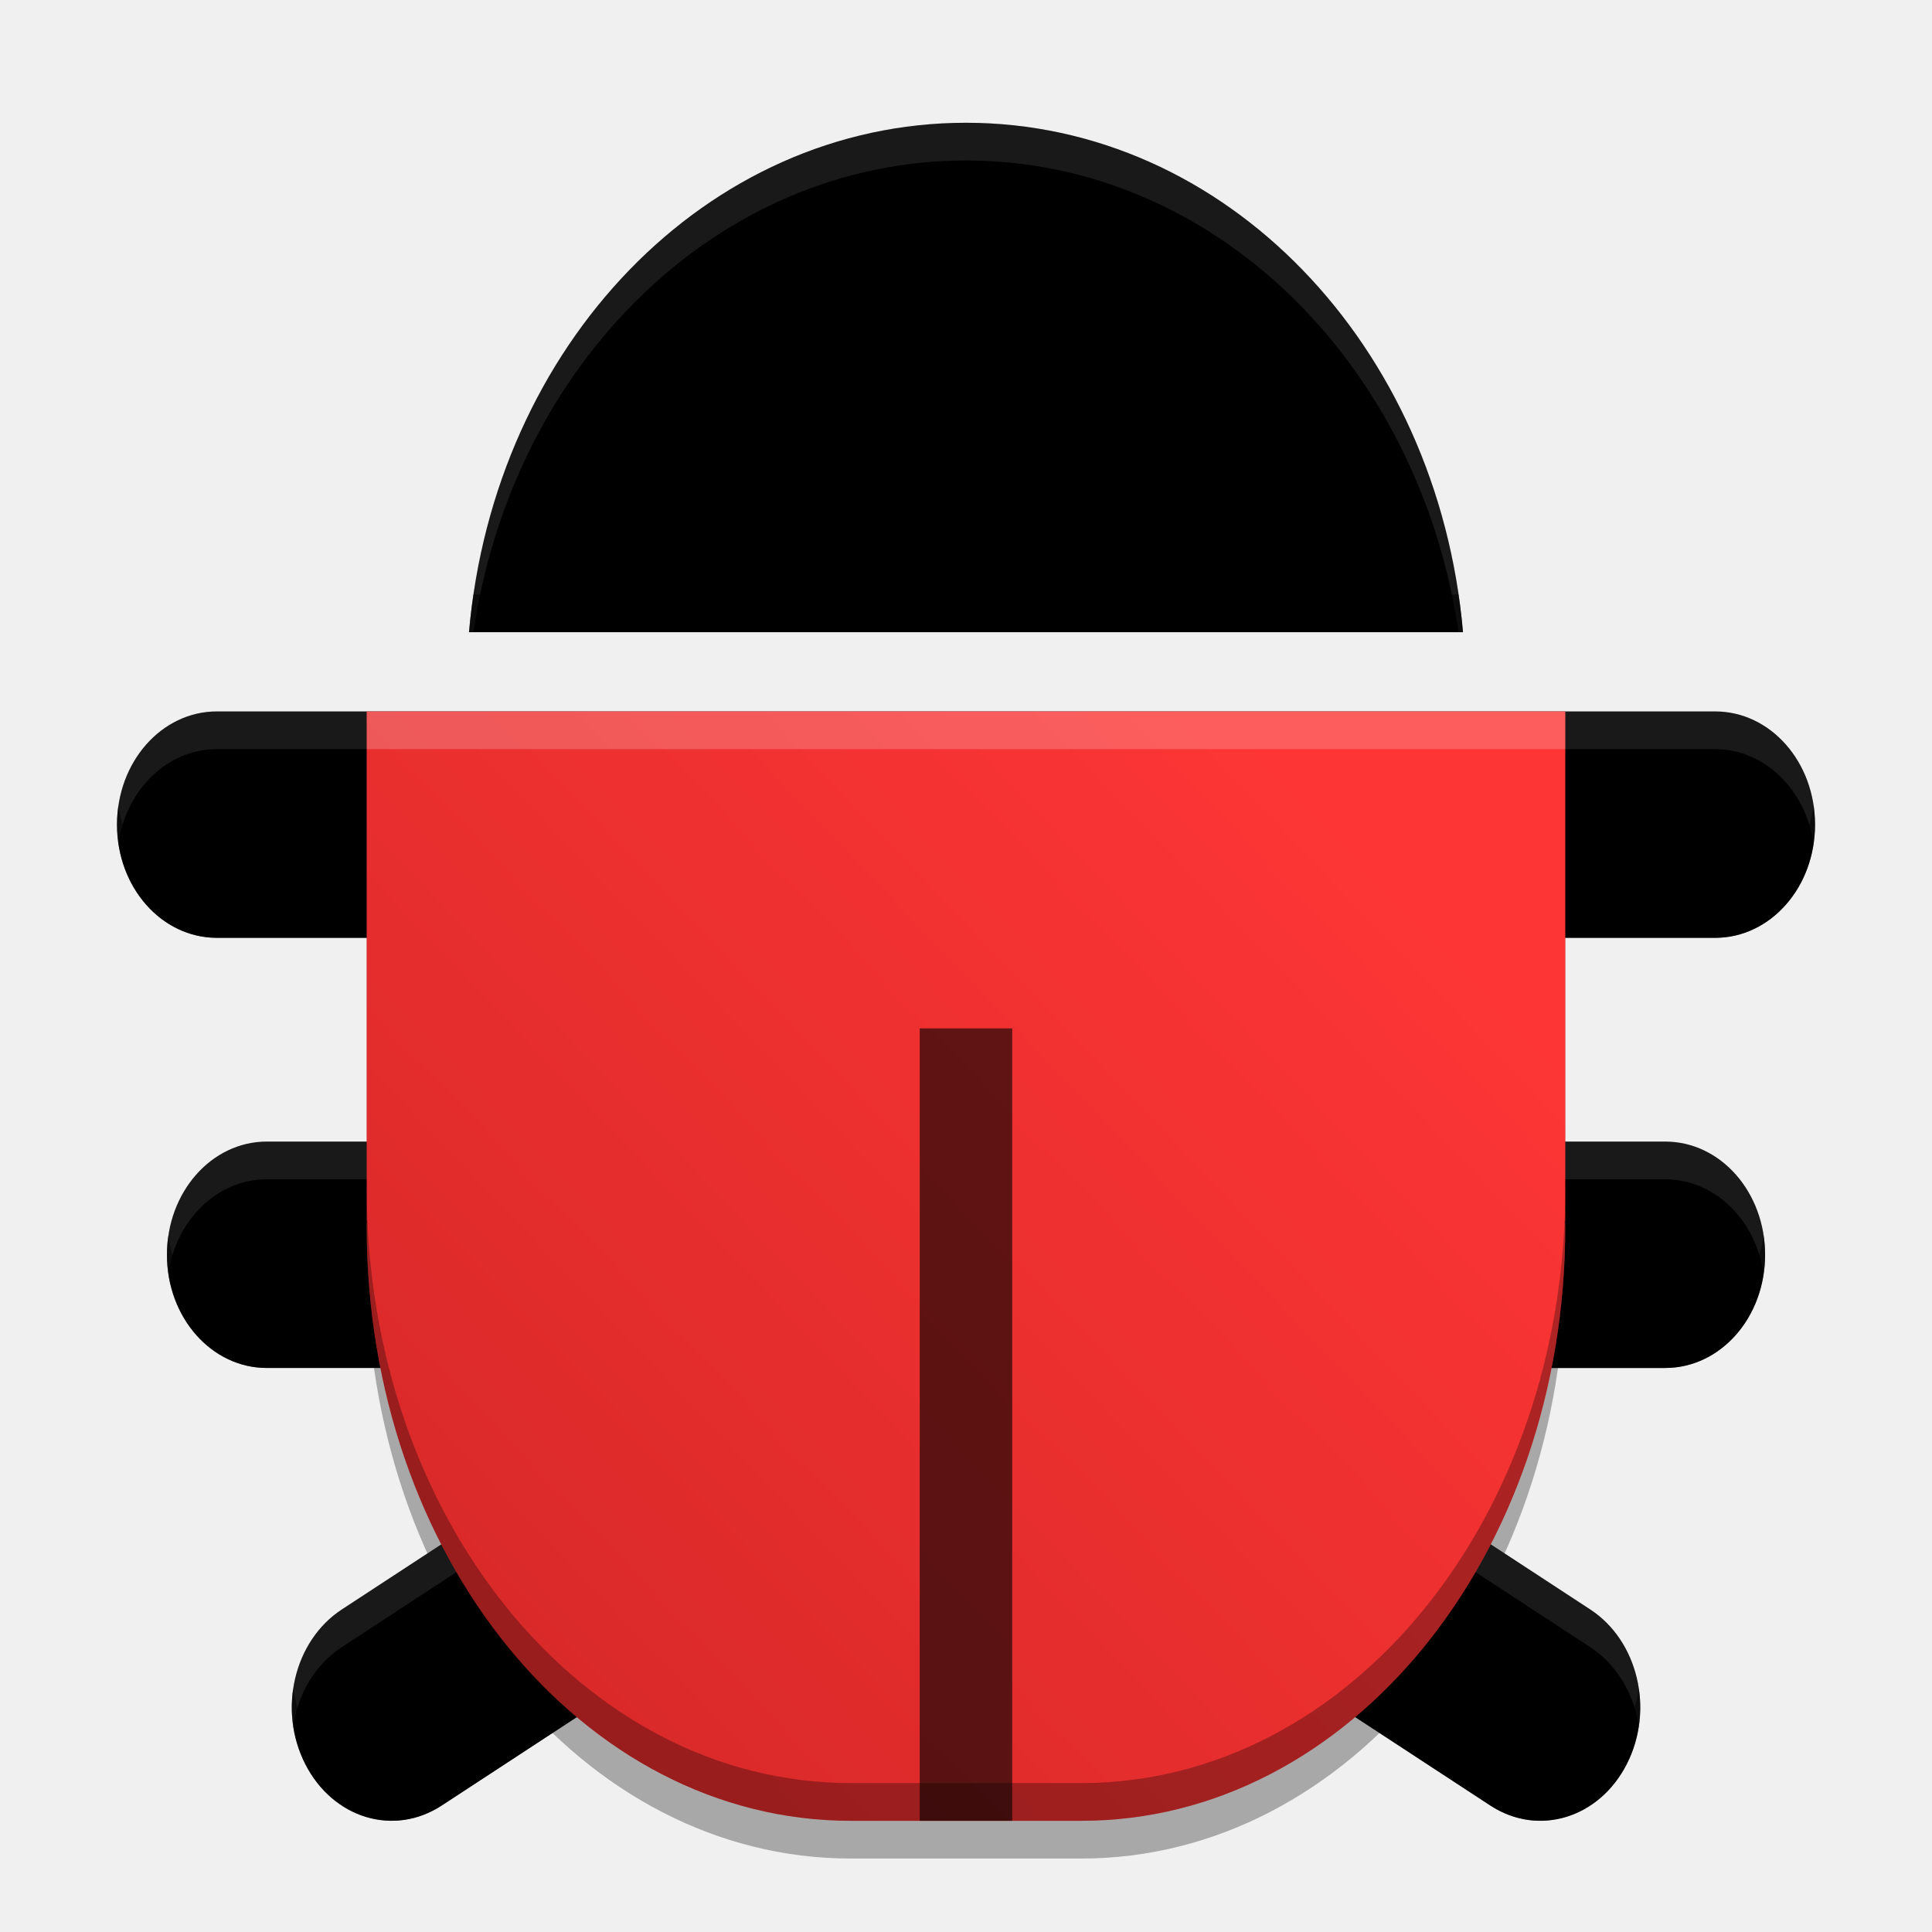
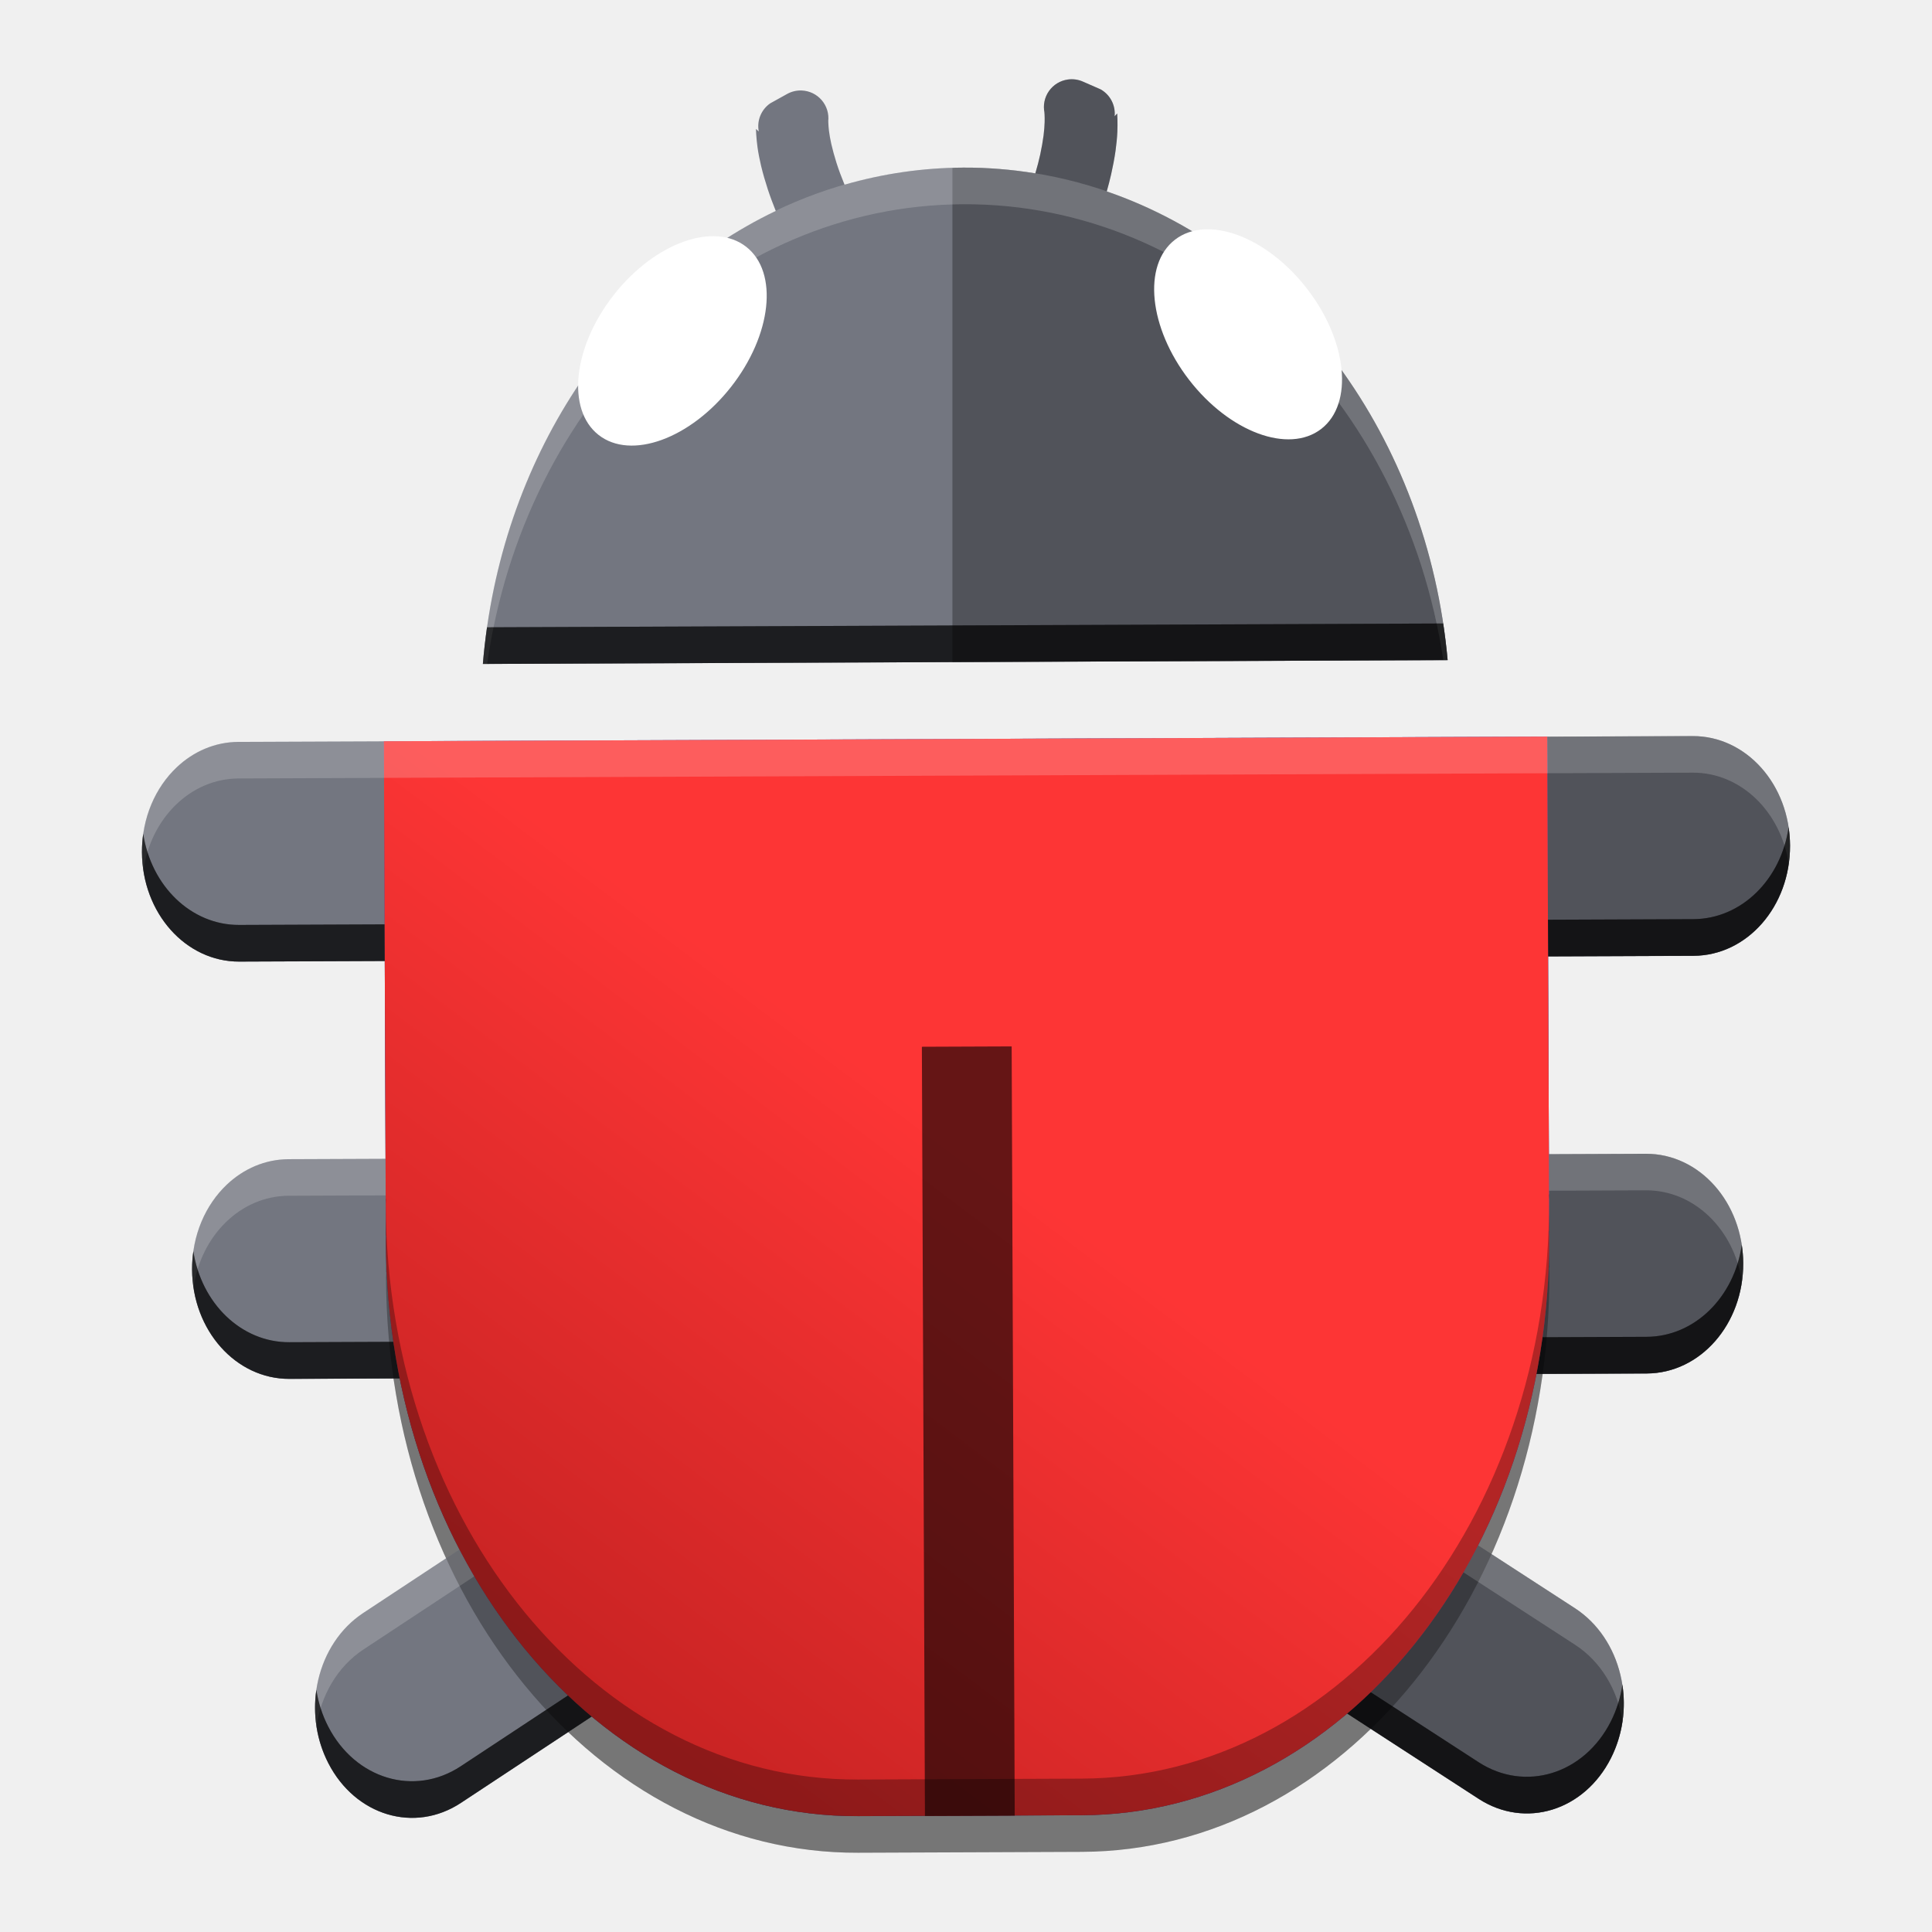
<svg xmlns="http://www.w3.org/2000/svg" width="512" height="512" version="1.1" viewBox="0 0 384 384">
  <defs>
-     <linearGradient id="a" x1="288" x2="-205.27" y1="185.49" y2="655.98" gradientUnits="userSpaceOnUse">
+     <linearGradient id="b" x1="195.7" x2="34.666" y1="226.81" y2="438.82" gradientTransform="matrix(.97058 -.0038652 .0038652 .97058 5.0159 10.373)" gradientUnits="userSpaceOnUse">
      <stop stop-color="#fd3535" offset="0" />
      <stop stop-color="#951212" offset="1" />
    </linearGradient>
+     <linearGradient id="a" x1="195.7" x2="34.666" y1="226.81" y2="438.82" gradientTransform="matrix(.97058 -.0038652 .0038652 .97058 5.0159 10.373)" gradientUnits="userSpaceOnUse">
+       <stop stop-color="#367bf0" offset="0" />
+       <stop stop-color="#153873" offset="1" />
+     </linearGradient>
  </defs>
-   <path d="m72.883 148.9v101.25h0.059c-4e-3 0.383-0.059 0.746-0.059 1.129 0 65.437 42.898 118.12 96.199 118.12h45.832c53.301 0 96.199-52.684 96.199-118.12 0-0.383-0.059-0.746-0.059-1.129h0.059v-101.25z" opacity=".3" />
-   <path d="m192 24.401c-51.641 0-93.828 44.246-98.777 101.25h197.56c-4.953-57-47.141-101.25-98.781-101.25zm-148.89 117c-10.996 0-19.852 10.035-19.852 22.5s8.855 22.5 19.852 22.5h297.79c11 0 19.855-10.035 19.855-22.5s-8.855-22.5-19.855-22.5zm9.926 85.496c-10.996 0-19.852 10.035-19.852 22.5s8.855 22.5 19.852 22.5h88.25l-73.34 47.988c-9.523 6.231-12.77 19.945-7.269 30.738s17.598 14.473 27.121 8.238l89.316-58.445v-73.52zm153.86 0v73.52l89.316 58.445c9.527 6.234 21.625 2.555 27.125-8.238s2.254-24.508-7.269-30.738l-73.34-47.988h88.246c11 0 19.852-10.035 19.852-22.5s-8.852-22.5-19.852-22.5z" />
-   <path transform="scale(.75)" d="m255.99 32.533c-68.854 0-125.1 58.996-131.7 135h1.172c10.443-71.112 64.729-125 130.53-125 65.803 0 120.09 53.884 130.54 125h1.172c-6.604-76-62.855-135-131.71-135zm-198.53 156c-14.661 0-26.469 13.38-26.469 30 0 1.705 0.13 3.374 0.369 5 2.09-14.222 12.943-25 26.1-25h397.05c13.162 0 24.014 10.778 26.104 25 0.239-1.626 0.369-3.295 0.369-5 0-16.62-11.806-30-26.473-30zm13.234 113.99c-14.661 0-26.469 13.38-26.469 30 0 1.705 0.13 3.374 0.369 5 2.09-14.222 12.943-25 26.1-25h165.44v-10zm205.15 0v10h165.44c13.162 0 24.009 10.778 26.098 25 0.239-1.626 0.371-3.295 0.371-5 0-16.62-11.802-30-26.469-30zm-102.76 70-82.502 53.984c-9.876 6.461-14.687 18.959-12.889 30.965 1.272-8.496 5.762-16.302 12.889-20.965l97.785-63.984zm150.54 0 97.787 63.984c7.127 4.662 11.615 12.469 12.887 20.965 1.799-12.006-3.011-24.504-12.887-30.965l-82.504-53.984z" fill="#fff" opacity=".1" />
-   <path transform="scale(.75)" d="m125.46 157.53c-0.484 3.298-0.879 6.632-1.172 10h263.41c-0.293-3.368-0.687-6.702-1.172-10zm-94.094 56c-0.239 1.626-0.369 3.295-0.369 5 0 16.62 11.807 30 26.469 30h397.05c14.667 0 26.473-13.38 26.473-30 0-1.705-0.13-3.374-0.369-5-2.09 14.222-12.942 25-26.104 25h-397.05c-13.157 0-24.01-10.778-26.1-25zm13.234 113.99c-0.239 1.626-0.369 3.295-0.369 5 0 16.62 11.807 30 26.469 30h102.38l15.283-10h-117.67c-13.157 0-24.01-10.778-26.1-25zm422.78 0c-2.089 14.222-12.936 25-26.098 25h-117.66l15.283 10h102.38c14.667 0 26.469-13.38 26.469-30 0-1.705-0.132-3.374-0.371-5zm-231.24 63.025-119.09 77.928c-12.698 8.312-28.829 3.406-36.162-10.984-1.63-3.198-2.681-6.589-3.195-10.02-0.994 6.642-0.022 13.706 3.195 20.02 7.333 14.391 23.464 19.297 36.162 10.984l119.09-77.928zm39.709 0v10l119.09 77.928c12.703 8.312 28.833 3.406 36.166-10.984 3.217-6.314 4.189-13.378 3.195-20.02-0.514 3.431-1.565 6.821-3.195 10.02-7.333 14.391-23.463 19.297-36.166 10.984z" opacity=".5" />
-   <path d="m72.883 141.4v101.25h0.059c-0.004 0.383-0.059 0.746-0.059 1.129 0 65.438 42.898 118.12 96.199 118.12h45.832c53.301 0 96.199-52.684 96.199-118.12 0-0.383-0.059-0.746-0.059-1.129h0.059v-101.25z" fill="url(#a)" />
-   <rect x="182.8" y="204.4" width="18.387" height="157.5" opacity=".6" stroke-width=".786" style="paint-order:markers stroke fill" />
-   <path transform="scale(.75)" d="m97.18 313.53v1.504c0-0.51 0.073-0.993 0.078-1.504zm0 1.504v8.496h0.078c-0.005 0.51-0.078 0.993-0.078 1.504 0 87.25 57.198 157.5 128.27 157.5h38.703v-10h-38.703c-71.068 0-128.27-70.246-128.27-157.5zm317.56-1.504c0 0.51 0.078 0.993 0.078 1.504v-1.504zm0.078 1.504c0 87.25-57.198 157.5-128.27 157.5h-22.396v10h22.396c71.068 0 128.27-70.246 128.27-157.5 0-0.51-0.078-0.993-0.078-1.504h0.078z" opacity=".3" />
-   <path transform="scale(.75)" d="m97.178 188.53v10h317.64v-10z" fill="#fff" opacity=".2" />
+   <path d="m76.33 154.61 0.391 98.271 0.057-2.3e-4c-0.002 0.372-0.054 0.724-0.053 1.096 0.253 63.512 42.092 114.48 93.825 114.27l44.484-0.177c51.733-0.206 93.165-51.506 92.912-115.02-1e-3 -0.372-0.06-0.724-0.061-1.095l0.057-2.3e-4 -0.391-98.271z" opacity=".3" stroke-width=".971" />
+   <path d="m153.09 20.538a5.522 5.522 0 0 0-2.279 5.595l-0.559-0.51c0.013 0.281 0.022 0.636 0.049 1.062a5.522 5.522 0 0 0 1e-3 0.007c0.054 0.887 0.148 1.716 0.249 2.488a5.522 5.522 0 0 0 2e-3 0.038c0.184 1.332 0.445 2.559 0.705 3.691a5.522 5.522 0 0 0 0.012 0.051c0.378 1.578 0.827 3.107 1.312 4.59a5.522 5.522 0 0 0-9.6e-4 0.003c0.487 1.489 1.032 2.94 1.606 4.37-31.86 15.257-54.834 49.326-58.206 90.044l191.75-0.764c-4.031-44.345-31.277-80.618-67.753-93.158 0.314-1.12 0.612-2.249 0.872-3.399a5.522 5.522 0 0 0 9.6e-4 -0.001 5.522 5.522 0 0 0-9.7e-4 -0.001c0.343-1.522 0.648-3.087 0.876-4.694a5.522 5.522 0 0 0 6e-3 -0.053c0.152-1.151 0.296-2.398 0.354-3.741a5.522 5.522 0 0 0-1e-3 -0.037c0.028-0.777 0.044-1.612 0.014-2.501a5.522 5.522 0 0 1-1e-5 -0.002 5.522 5.522 0 0 1-9.7e-4 -0.001 5.522 5.522 0 0 1-1e-5 -0.002 5.522 5.522 0 0 1-9.7e-4 -0.001c-0.013-0.426-0.035-0.78-0.048-1.06l-0.509 0.558a5.522 5.522 0 0 0-2.794-5.355l-3.527-1.543a5.522 5.522 0 0 0-2.961-0.41l-9.7e-4 -1e-3a5.522 5.522 0 0 0-4.648 6.625c-0.047-0.222-0.025-0.143 3e-3 0.225l1e-3 0.009c0.029 0.459 0.032 0.986 0.021 1.588l2e-5 0.004c-0.015 0.786-0.096 1.675-0.211 2.657-0.158 1.217-0.387 2.471-0.66 3.765 2.2e-4 0.001 4.9e-4 0.003 2e-5 0.004-0.267 1.241-0.606 2.502-0.98 3.778-4.672-0.763-9.45-1.162-14.316-1.142l-2e-3 7e-6c-8.156 0.032-16.059 1.219-23.605 3.392a5.522 5.522 0 0 0-0.033-0.083c-0.602-1.468-1.144-2.913-1.597-4.346-4.5e-4 -0.002 2.5e-4 -0.003-2e-5 -0.004-0.394-1.263-0.737-2.49-1.009-3.687-0.207-0.967-0.372-1.843-0.461-2.625l-2e-5 -0.004c-0.067-0.598-0.11-1.123-0.125-1.582l-1e-3 -0.012c-6e-3 -0.368 8e-3 -0.448-0.018-0.223a5.522 5.522 0 0 0-5.251-6.155l2e-3 -0.002a5.522 5.522 0 0 0-2.907 0.685zm-117.94 131.94c-4.263 4.016-6.958 10.086-6.931 16.892 0.048 12.098 8.681 21.804 19.354 21.761l289.03-1.151c10.676-0.043 19.233-9.816 19.185-21.915-0.048-12.098-8.682-21.804-19.359-21.761l-289.03 1.151c-4.669 0.019-8.933 1.9-12.249 5.024zm9.964 82.942c-4.263 4.016-6.958 10.086-6.931 16.892 0.048 12.098 8.681 21.804 19.354 21.761l85.656-0.341-70.998 46.859c-9.219 6.084-12.317 19.408-6.937 29.862 5.38 10.454 17.136 13.979 26.355 7.891l86.462-57.071-0.284-71.356-120.43 0.48c-4.669 0.019-8.933 1.9-12.249 5.024zm161.58-5.618 0.283 71.357 86.914 56.38c9.271 6.014 21 2.396 26.296-8.101s2.092-23.796-7.175-29.806l-71.368-46.293 85.65-0.34c10.676-0.043 19.228-9.816 19.18-21.915-0.048-12.098-8.678-21.804-19.354-21.761z" fill="#737680" stroke-width=".971" />
+   <path d="m212.25 15.8a5.522 5.522 0 0 0-4.648 6.625c-0.047-0.222-0.025-0.143 3e-3 0.224l1e-3 0.01c0.029 0.459 0.031 0.986 0.021 1.588v0.004c-0.015 0.786-0.096 1.673-0.211 2.656-0.158 1.217-0.386 2.472-0.659 3.766 2.2e-4 0.001 4.7e-4 0.003 1e-5 0.004-0.267 1.241-0.607 2.502-0.981 3.778-4.672-0.763-9.449-1.162-14.316-1.143l-2e-3 2e-6c-0.725 0.003-1.437 0.064-2.158 0.085l-2e-5 98.195 98.427-0.391c-4.031-44.345-31.276-80.618-67.752-93.159 0.314-1.12 0.612-2.249 0.872-3.398a5.522 5.522 0 0 0 2e-3 -0.002 5.522 5.522 0 0 0-2e-3 -0.001c0.343-1.522 0.648-3.087 0.876-4.693a5.522 5.522 0 0 0 6e-3 -0.053c0.152-1.151 0.297-2.398 0.354-3.741a5.522 5.522 0 0 0-1e-3 -0.037c0.028-0.777 0.044-1.612 0.015-2.501a5.522 5.522 0 0 1-1e-5 -0.002 5.522 5.522 0 0 1-9.8e-4 -0.002 5.522 5.522 0 0 1 0-0.002 5.522 5.522 0 0 1-9.8e-4 -0.002c-0.013-0.426-0.035-0.78-0.048-1.061l-0.508 0.558a5.522 5.522 0 0 0-2.795-5.356l-3.527-1.544a5.522 5.522 0 0 0-2.961-0.41zm124.17 130.5-147.13 0.586v43.678l147.3-0.586c10.676-0.043 19.233-9.818 19.185-21.916-0.048-12.098-8.684-21.804-19.36-21.761zm-9.303 83.02-120.43 0.479 0.283 71.357 86.914 56.38c9.271 6.014 21.001 2.396 26.297-8.101 5.296-10.497 2.092-23.797-7.175-29.807l-71.368-46.294 85.65-0.34c10.676-0.043 19.227-9.816 19.179-21.914-0.048-12.098-8.677-21.804-19.354-21.761z" opacity=".3" stroke-width=".971" />
+   <path d="m191.45 33.313c-50.121 0.2-90.894 43.308-95.478 98.653l0.853-3e-3c7.396-51.795 46.756-91.18 94.655-91.37 47.9-0.191 87.574 38.876 95.387 90.613l0.853-3e-3c-5.028-55.305-46.146-98.09-96.268-97.89zm-144.06 114.13c-10.672 0.043-19.229 9.816-19.181 21.915 0.005 1.241 0.105 2.455 0.283 3.639 1.48-10.359 9.349-18.236 18.927-18.274l289.03-1.151c9.581-0.038 17.512 7.776 19.074 18.123 0.169-1.185 0.259-2.399 0.254-3.641-0.048-12.098-8.681-21.804-19.358-21.761zm9.964 82.939c-10.672 0.043-19.229 9.816-19.181 21.915 0.005 1.241 0.105 2.455 0.283 3.639 1.48-10.359 9.349-18.236 18.927-18.274l120.43-0.48-0.029-7.279zm149.34-0.595 0.029 7.279 120.43-0.48c9.581-0.038 17.508 7.776 19.07 18.123 0.169-1.185 0.261-2.399 0.256-3.641-0.048-12.098-8.678-21.804-19.355-21.761zm-74.6 51.253-59.9 39.536c-7.17 4.732-10.636 13.844-9.293 22.578 0.901-6.188 4.147-11.884 9.322-15.299l70.996-46.86zm109.58-0.436 71.368 46.293c5.201 3.373 8.491 9.043 9.442 15.224 1.274-8.745-2.263-17.829-9.471-22.503l-60.214-39.058z" fill="#fff" opacity=".1" stroke-width=".728" />
+   <path d="m96.799 124.68c-0.343 2.402-0.621 4.83-0.824 7.283l191.75-0.764c-0.223-2.451-0.52-4.877-0.882-7.276zm-68.332 41.037c-0.169 1.185-0.259 2.399-0.254 3.641 0.048 12.098 8.682 21.804 19.355 21.761l289.03-1.151c10.677-0.043 19.232-9.816 19.184-21.915-5e-3 -1.241-0.105-2.455-0.283-3.639-1.48 10.359-9.348 18.236-18.93 18.274l-289.03 1.151c-9.577 0.038-17.509-7.776-19.072-18.123zm9.964 82.939c-0.169 1.185-0.259 2.399-0.254 3.641 0.048 12.098 8.682 21.804 19.355 21.761l74.526-0.297 11.096-7.324-85.656 0.341c-9.577 0.038-17.509-7.776-19.072-18.123zm307.76-1.226c-1.48 10.359-9.344 18.236-18.925 18.274l-85.649 0.341 11.154 7.235 74.526-0.297c10.677-0.043 19.229-9.816 19.181-21.915-5e-3 -1.241-0.106-2.455-0.285-3.639zm-168.14 46.548-86.464 57.072c-9.219 6.088-20.976 2.563-26.355-7.891-1.196-2.323-1.971-4.788-2.355-7.285-0.704 4.838 0.024 9.977 2.384 14.564 5.38 10.454 17.136 13.979 26.355 7.891l86.464-57.072zm28.906-0.115 0.029 7.279 86.916 56.381c9.271 6.014 20.998 2.396 26.295-8.101 2.324-4.606 3.011-9.75 2.268-14.583-0.364 2.499-1.12 4.97-2.297 7.303-5.296 10.497-17.024 14.115-26.295 8.101z" opacity=".5" stroke-width=".728" />
+   <path d="m76.301 147.33 0.391 98.271 0.057-2.3e-4c-0.002 0.372-0.054 0.724-0.052 1.096 0.253 63.513 42.092 114.48 93.825 114.27l44.484-0.177c51.733-0.206 93.165-51.506 92.912-115.02-1e-3 -0.372-0.06-0.724-0.061-1.095l0.057-2.3e-4 -0.391-98.271z" fill="url(#a)" stroke-width=".971" />
+   <rect transform="rotate(-.22817)" x="182.4" y="208.78" width="17.846" height="152.87" opacity=".6" stroke-width=".763" style="paint-order:markers stroke fill" />
+   <path d="m76.666 238.32 0.004 1.095c-0.002-0.372 0.05-0.723 0.053-1.095zm0.004 1.095 0.025 6.185 0.057-2.3e-4c-0.002 0.372-0.054 0.723-0.053 1.095 0.253 63.512 42.093 114.48 93.829 114.28l28.173-0.112-0.029-7.279-28.173 0.112c-51.733 0.206-93.576-50.763-93.829-114.28zm231.16-2.015c1e-3 0.372 0.06 0.723 0.061 1.095l-4e-3 -1.095zm0.061 1.095c0.253 63.512-41.18 114.82-92.916 115.02l-16.303 0.065 0.029 7.279 16.303-0.065c51.733-0.206 93.169-51.506 92.916-115.02-1e-3 -0.372-0.06-0.723-0.061-1.095l0.057-2.3e-4z" opacity=".3" stroke-width=".728" />
+   <path d="m76.302 147.33 0.029 7.279 231.22-0.921-0.029-7.279z" fill="#fff" opacity=".2" stroke-width=".728" />
+   <path d="m76.33 154.61 0.391 98.271 0.057-2.3e-4c-0.002 0.372-0.054 0.724-0.053 1.096 0.253 63.512 42.092 114.48 93.825 114.27l44.484-0.177c51.733-0.206 93.165-51.506 92.912-115.02-1e-3 -0.372-0.06-0.724-0.061-1.095l0.057-2.3e-4 -0.391-98.271z" opacity=".3" stroke-width=".971" />
+   <path d="m191.45 33.313c-50.121 0.2-90.894 43.308-95.478 98.653l0.853-3e-3c7.396-51.795 46.756-91.18 94.655-91.37 47.9-0.191 87.574 38.876 95.387 90.613l0.853-3e-3c-5.028-55.305-46.146-98.09-96.268-97.89zm-144.06 114.13c-10.672 0.043-19.229 9.816-19.181 21.915 0.005 1.241 0.105 2.455 0.283 3.639 1.48-10.359 9.349-18.236 18.927-18.274l289.03-1.151c9.581-0.038 17.512 7.776 19.074 18.123 0.169-1.185 0.259-2.399 0.254-3.641-0.048-12.098-8.681-21.804-19.358-21.761zm9.964 82.939c-10.672 0.043-19.229 9.816-19.181 21.915 0.005 1.241 0.105 2.455 0.283 3.639 1.48-10.359 9.349-18.236 18.927-18.274l120.43-0.48-0.029-7.279zm149.34-0.595 0.029 7.279 120.43-0.48c9.581-0.038 17.508 7.776 19.07 18.123 0.169-1.185 0.261-2.399 0.256-3.641-0.048-12.098-8.678-21.804-19.355-21.761zm-74.6 51.253-59.9 39.536c-7.17 4.732-10.636 13.844-9.293 22.578 0.901-6.188 4.147-11.884 9.322-15.299l70.996-46.86zm109.58-0.436 71.368 46.293c5.201 3.373 8.491 9.043 9.442 15.224 1.274-8.745-2.263-17.829-9.471-22.503l-60.214-39.058z" fill="#fff" opacity=".1" stroke-width=".728" />
+   <path d="m96.799 124.68c-0.343 2.402-0.621 4.83-0.824 7.283l191.75-0.764c-0.223-2.451-0.52-4.877-0.882-7.276zm-68.332 41.037c-0.169 1.185-0.259 2.399-0.254 3.641 0.048 12.098 8.682 21.804 19.355 21.761l289.03-1.151c10.677-0.043 19.232-9.816 19.184-21.915-5e-3 -1.241-0.105-2.455-0.283-3.639-1.48 10.359-9.348 18.236-18.93 18.274l-289.03 1.151c-9.577 0.038-17.509-7.776-19.072-18.123zm9.964 82.939c-0.169 1.185-0.259 2.399-0.254 3.641 0.048 12.098 8.682 21.804 19.355 21.761l74.526-0.297 11.096-7.324-85.656 0.341c-9.577 0.038-17.509-7.776-19.072-18.123zm307.76-1.226c-1.48 10.359-9.344 18.236-18.925 18.274l-85.649 0.341 11.154 7.235 74.526-0.297c10.677-0.043 19.229-9.816 19.181-21.915-5e-3 -1.241-0.106-2.455-0.285-3.639zm-168.14 46.548-86.464 57.072c-9.219 6.088-20.976 2.563-26.355-7.891-1.196-2.323-1.971-4.788-2.355-7.285-0.704 4.838 0.024 9.977 2.384 14.564 5.38 10.454 17.136 13.979 26.355 7.891l86.464-57.072zm28.906-0.115 0.029 7.279 86.916 56.381c9.271 6.014 20.998 2.396 26.295-8.101 2.324-4.606 3.011-9.75 2.268-14.583-0.364 2.499-1.12 4.97-2.297 7.303-5.296 10.497-17.024 14.115-26.295 8.101z" opacity=".5" stroke-width=".728" />
+   <path d="m76.301 147.33 0.391 98.271 0.057-2.3e-4c-0.002 0.372-0.054 0.724-0.052 1.096 0.253 63.513 42.092 114.48 93.825 114.27l44.484-0.177c51.733-0.206 93.165-51.506 92.912-115.02-1e-3 -0.372-0.06-0.724-0.061-1.095l0.057-2.3e-4 -0.391-98.271z" fill="url(#b)" stroke-width=".971" />
+   <rect transform="rotate(-.22817)" x="182.4" y="208.78" width="17.846" height="152.87" opacity=".6" stroke-width=".763" style="paint-order:markers stroke fill" />
+   <path d="m76.666 238.32 0.004 1.095c-0.002-0.372 0.05-0.723 0.053-1.095zm0.004 1.095 0.025 6.185 0.057-2.3e-4c-0.002 0.372-0.054 0.723-0.053 1.095 0.253 63.512 42.093 114.48 93.829 114.28l28.173-0.112-0.029-7.279-28.173 0.112c-51.733 0.206-93.576-50.763-93.829-114.28zm231.16-2.015c1e-3 0.372 0.06 0.723 0.061 1.095l-4e-3 -1.095zm0.061 1.095c0.253 63.512-41.18 114.82-92.916 115.02l-16.303 0.065 0.029 7.279 16.303-0.065c51.733-0.206 93.169-51.506 92.916-115.02-1e-3 -0.372-0.06-0.723-0.061-1.095l0.057-2.3e-4z" opacity=".3" stroke-width=".728" />
+   <path d="m76.302 147.33 0.029 7.279 231.22-0.921-0.029-7.279z" fill="#fff" opacity=".2" stroke-width=".728" />
+   <ellipse transform="rotate(38.159)" cx="146.95" cy="-29.299" rx="14.812" ry="23.766" fill="#fff" stroke-width="1.014" />
+   <ellipse transform="matrix(-.79113 .61165 .61165 .79113 0 0)" cx="-155.61" cy="204.3" rx="14.812" ry="23.766" fill="#fff" stroke-width="1.014" />
</svg>
